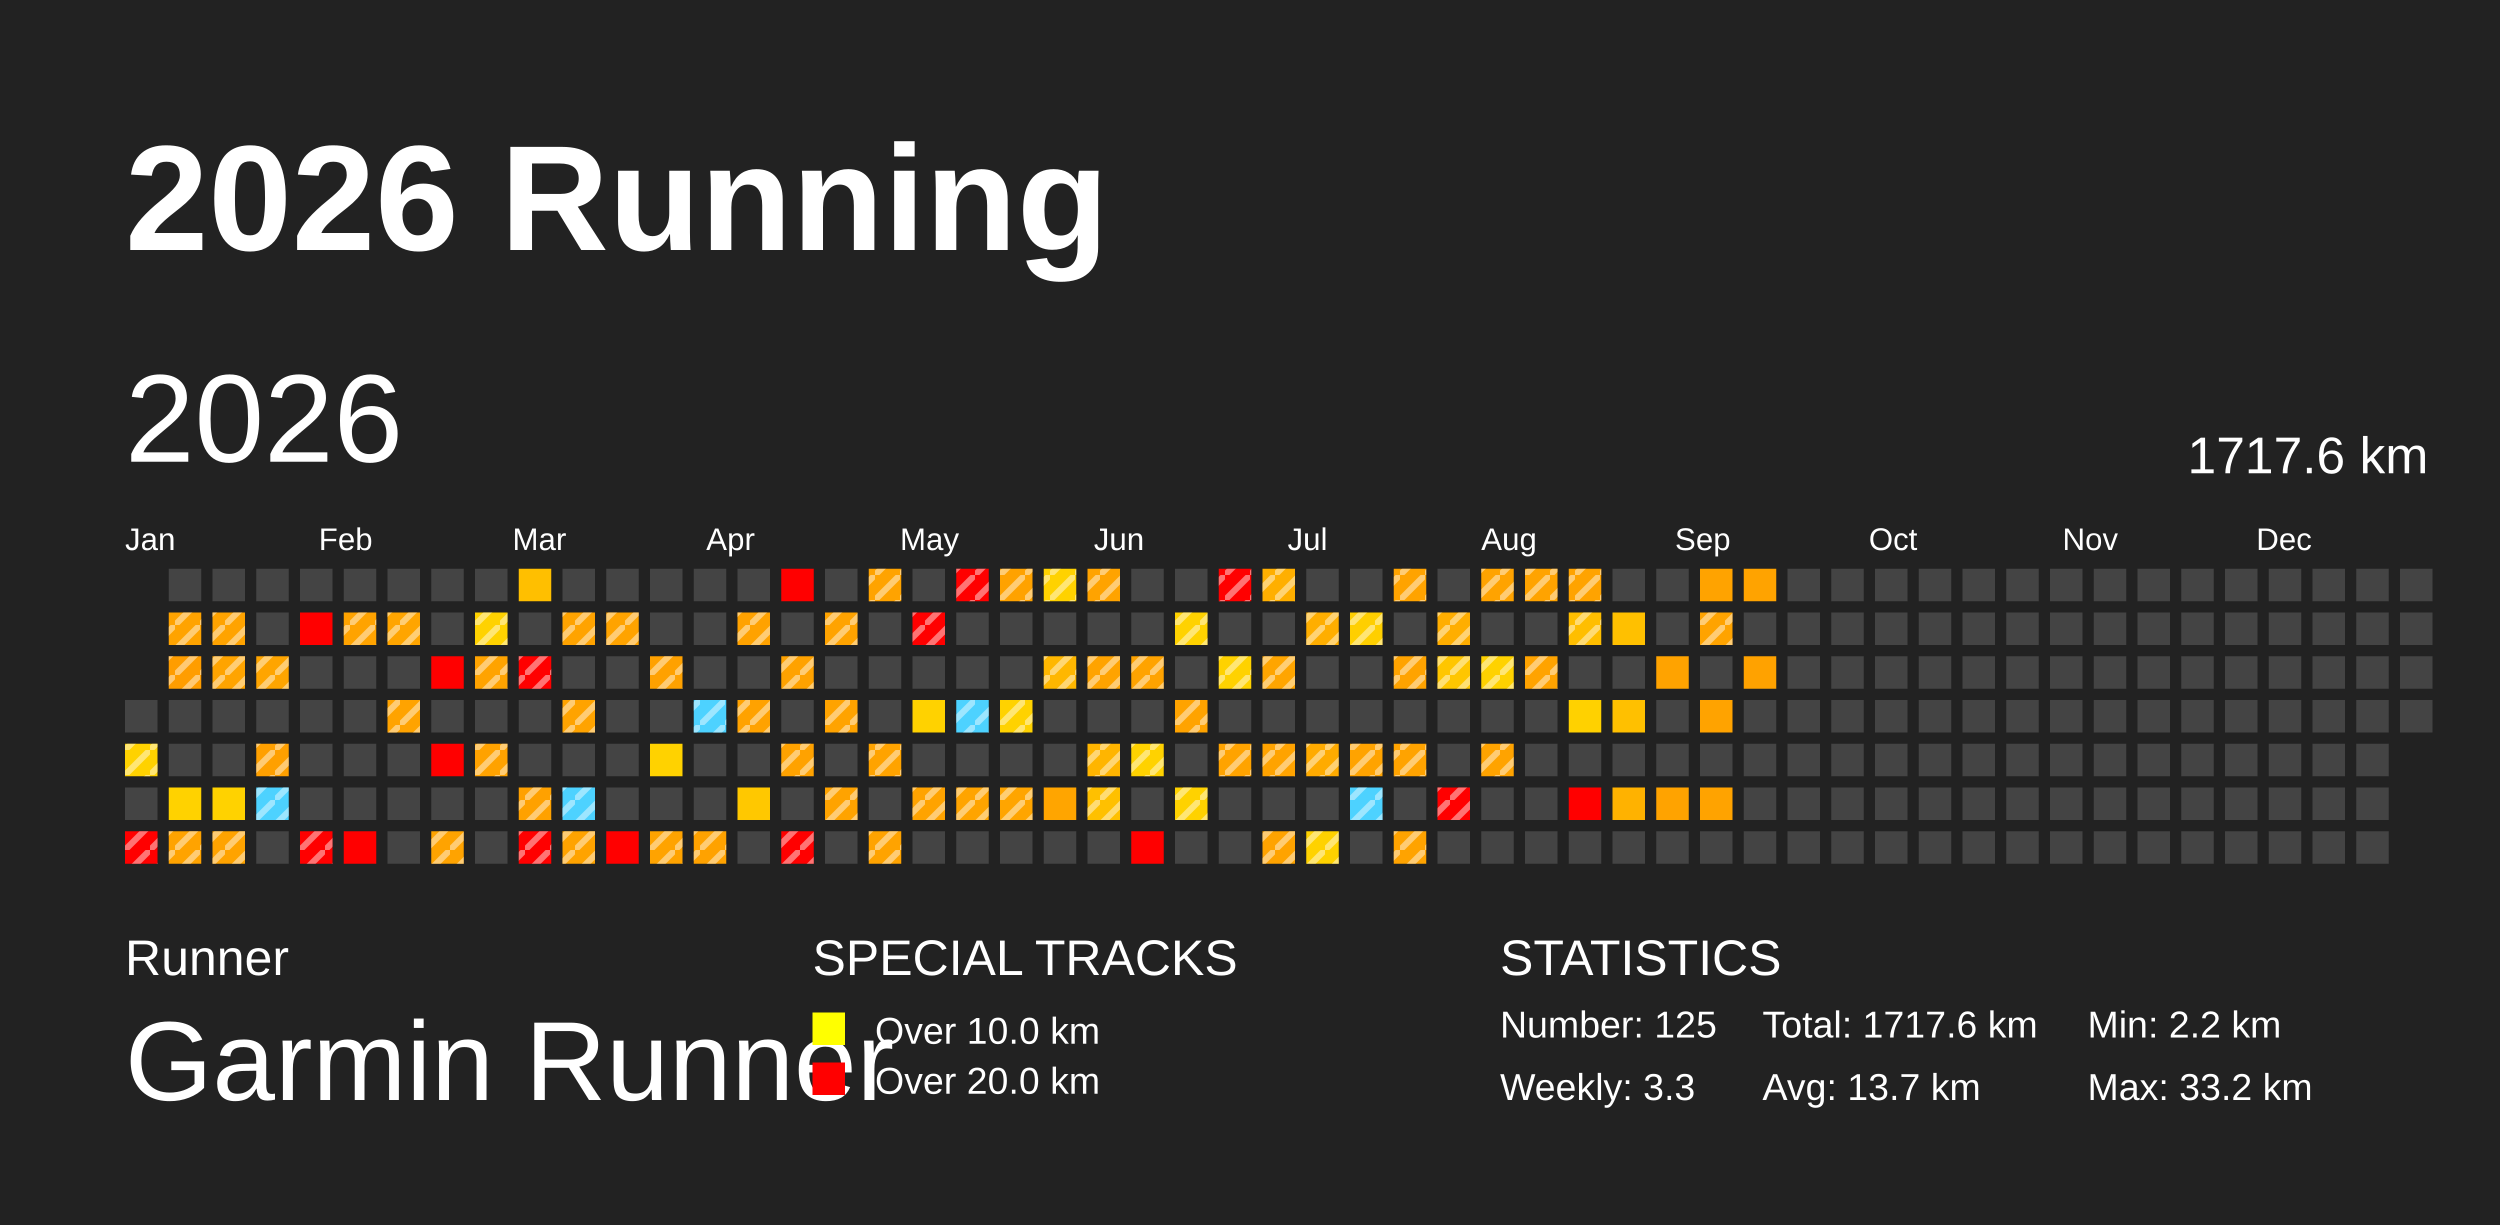
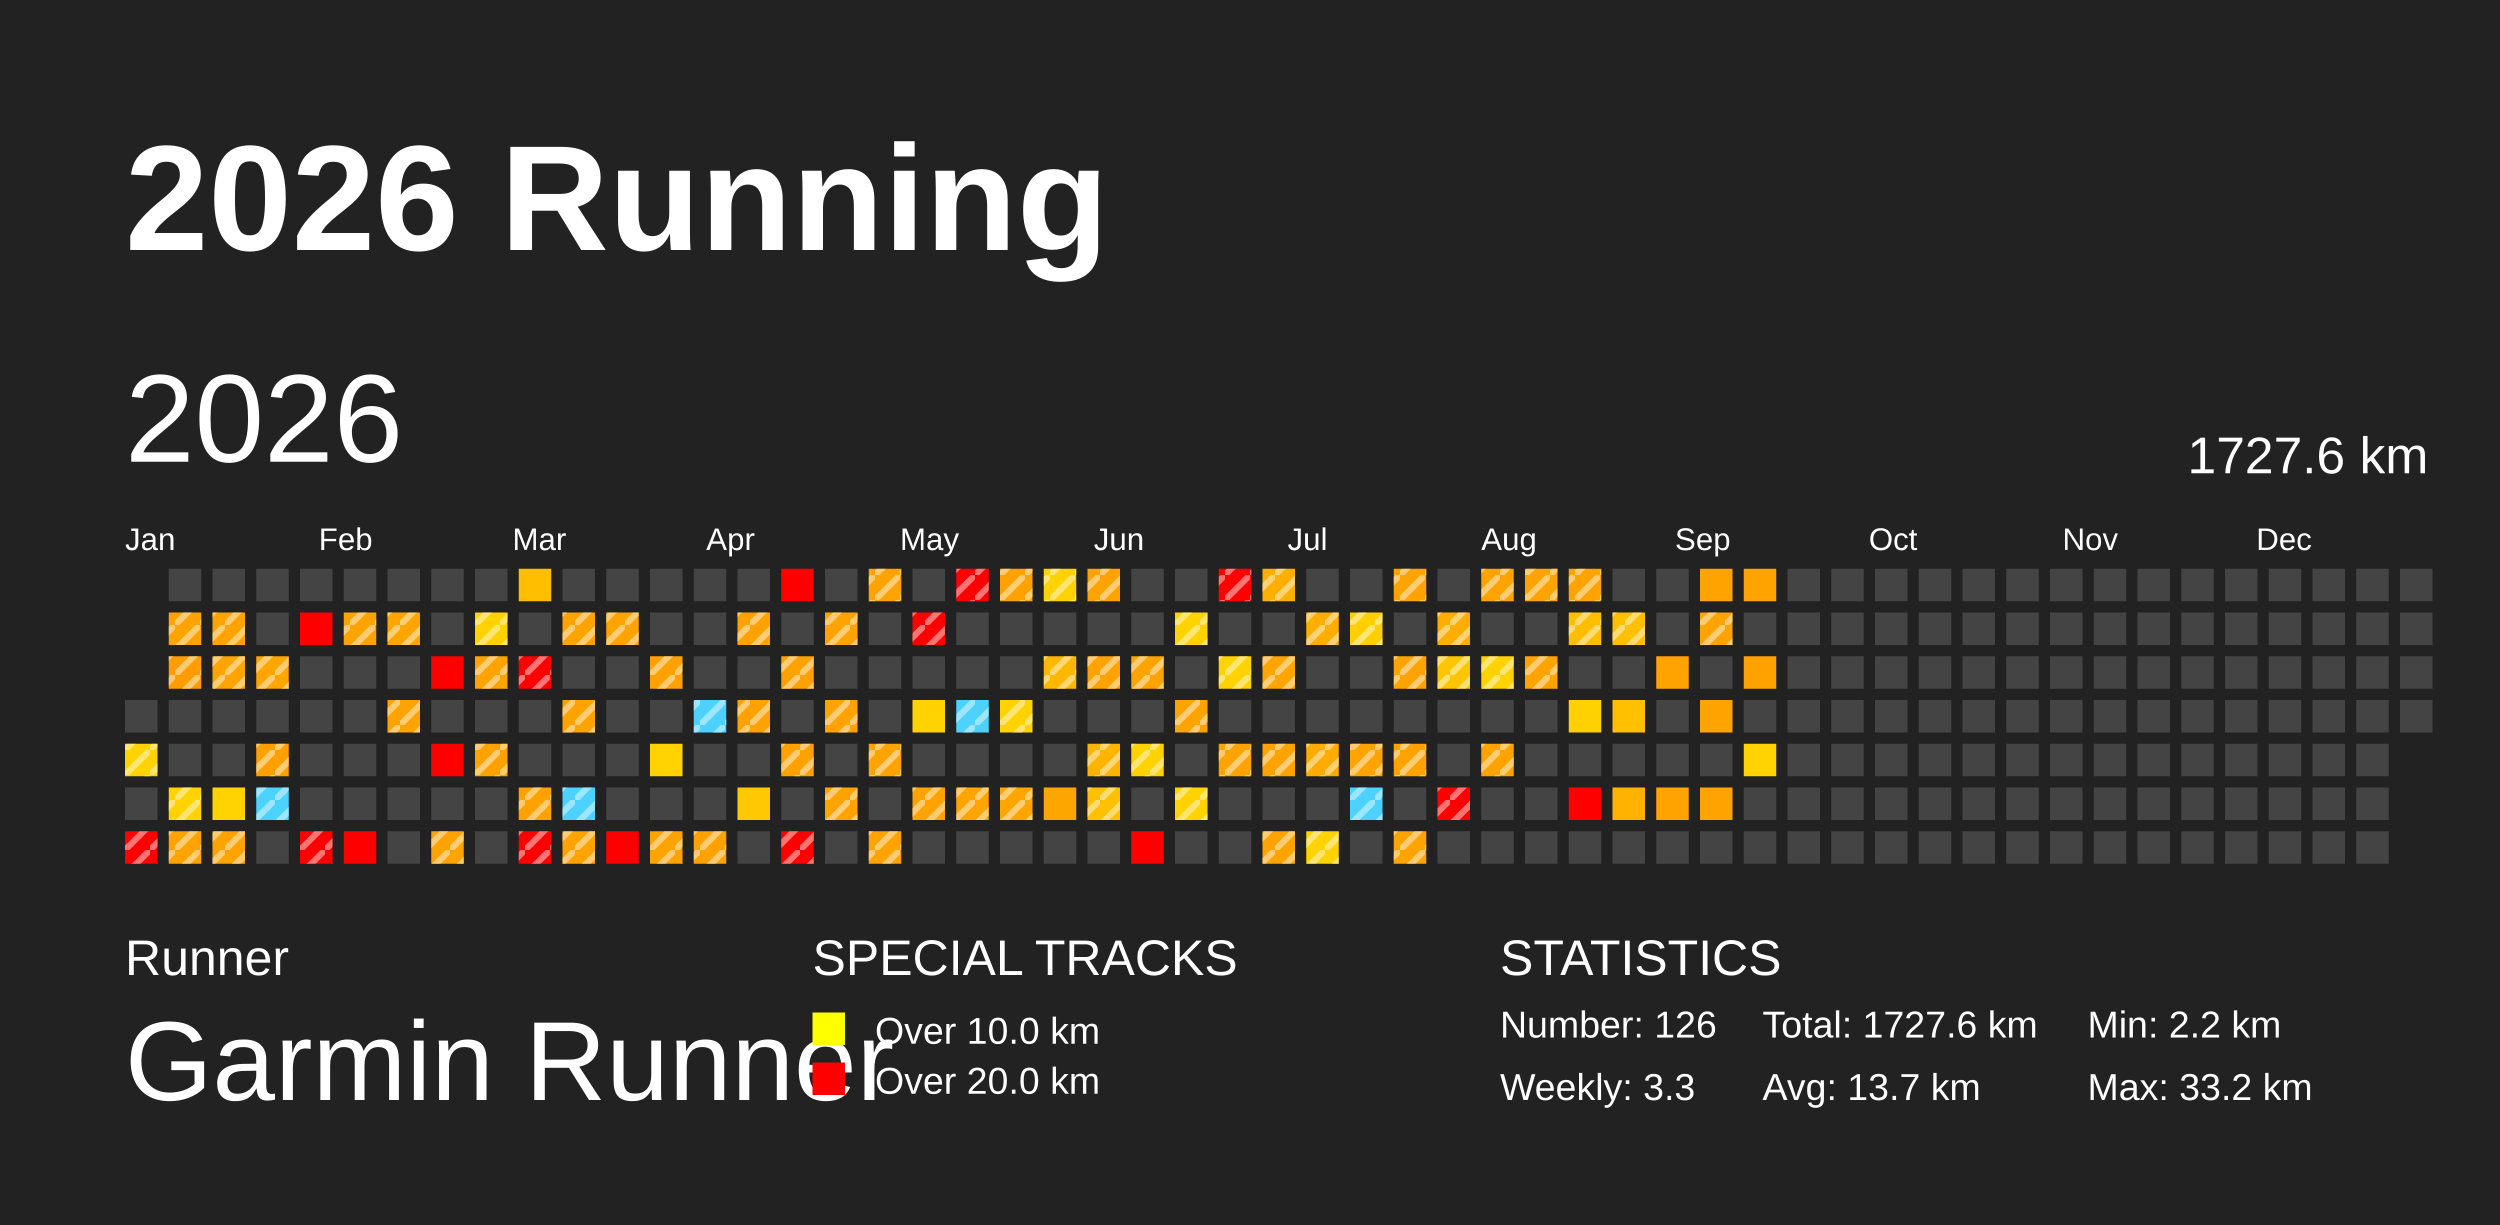
<svg xmlns="http://www.w3.org/2000/svg" baseProfile="full" height="98mm" version="1.1" viewBox="0,0,200,98" width="200mm">
  <defs>
    <pattern height="2" id="indoor-stripe" patternUnits="userSpaceOnUse" width="2">
      <line stroke="white" stroke-opacity="0.45" stroke-width="0.5" x1="0" x2="2" y1="2" y2="0" />
    </pattern>
  </defs>
  <rect fill="#222222" height="98" width="200" x="0" y="0" />
  <text fill="#FFFFFF" style="font-size:12px; font-family:Arial; font-weight:bold;" x="10" y="20">2026 Running</text>
  <text fill="#FFFFFF" style="font-size:4px; font-family:Arial" x="10" y="78">Runner</text>
  <text fill="#FFFFFF" style="font-size:9px; font-family:Arial" x="10" y="88">Garmin Runner</text>
  <text fill="#FFFFFF" style="font-size:4px; font-family:Arial" x="65" y="78">SPECIAL TRACKS</text>
  <rect fill="yellow" height="2.6" width="2.6" x="65" y="81" />
  <text fill="#FFFFFF" style="font-size:3px; font-family:Arial" x="70" y="83.5">Over 10.0 km</text>
  <rect fill="red" height="2.6" width="2.6" x="65" y="85" />
  <text fill="#FFFFFF" style="font-size:3px; font-family:Arial" x="70" y="87.5">Over 20.0 km</text>
  <text fill="#FFFFFF" style="font-size:4px; font-family:Arial" x="120" y="78">STATISTICS</text>
-   <text fill="#FFFFFF" style="font-size:3px; font-family:Arial" x="120" y="83">Number: 125</text>
+   <text fill="#FFFFFF" style="font-size:3px; font-family:Arial" x="120" y="83">Number: 126</text>
  <text fill="#FFFFFF" style="font-size:3px; font-family:Arial" x="120" y="88">Weekly: 3.3</text>
-   <text fill="#FFFFFF" style="font-size:3px; font-family:Arial" x="141" y="83">Total: 1717.6 km</text>
+   <text fill="#FFFFFF" style="font-size:3px; font-family:Arial" x="141" y="83">Total: 1727.6 km</text>
  <text fill="#FFFFFF" style="font-size:3px; font-family:Arial" x="141" y="88">Avg: 13.7 km</text>
  <text fill="#FFFFFF" style="font-size:3px; font-family:Arial" x="167" y="83">Min: 2.2 km</text>
  <text fill="#FFFFFF" style="font-size:3px; font-family:Arial" x="167" y="88">Max: 33.2 km</text>
  <text dominant-baseline="hanging" fill="#FFFFFF" style="font-size:10.0px; font-family:Arial;" x="10" y="30">2026</text>
-   <text dominant-baseline="hanging" fill="#FFFFFF" style="font-size:4.125px; font-family:Arial;" x="175" y="35">1717.6 km</text>
+   <text dominant-baseline="hanging" fill="#FFFFFF" style="font-size:4.125px; font-family:Arial;" x="175" y="35">1727.6 km</text>
  <text fill="#FFFFFF" style="font-size:2.5px; font-family:Arial" x="10.0" y="44">Jan</text>
  <text fill="#FFFFFF" style="font-size:2.5px; font-family:Arial" x="25.5" y="44">Feb</text>
  <text fill="#FFFFFF" style="font-size:2.5px; font-family:Arial" x="41.0" y="44">Mar</text>
  <text fill="#FFFFFF" style="font-size:2.5px; font-family:Arial" x="56.5" y="44">Apr</text>
  <text fill="#FFFFFF" style="font-size:2.5px; font-family:Arial" x="72.0" y="44">May</text>
  <text fill="#FFFFFF" style="font-size:2.5px; font-family:Arial" x="87.5" y="44">Jun</text>
  <text fill="#FFFFFF" style="font-size:2.5px; font-family:Arial" x="103.0" y="44">Jul</text>
  <text fill="#FFFFFF" style="font-size:2.5px; font-family:Arial" x="118.5" y="44">Aug</text>
  <text fill="#FFFFFF" style="font-size:2.5px; font-family:Arial" x="134.0" y="44">Sep</text>
  <text fill="#FFFFFF" style="font-size:2.5px; font-family:Arial" x="149.5" y="44">Oct</text>
  <text fill="#FFFFFF" style="font-size:2.5px; font-family:Arial" x="165.0" y="44">Nov</text>
  <text fill="#FFFFFF" style="font-size:2.5px; font-family:Arial" x="180.5" y="44">Dec</text>
  <rect fill="#444444" height="2.6" width="2.6" x="10.0" y="56.0" />
  <rect fill="#ffd200" height="2.6" width="2.6" x="10.0" y="59.5" />
  <rect fill="url(#indoor-stripe)" height="2.6" style="pointer-events: none;" width="2.6" x="10.0" y="59.5" />
  <rect fill="#444444" height="2.6" width="2.6" x="10.0" y="63.0" />
  <rect fill="red" height="2.6" width="2.6" x="10.0" y="66.5" />
  <rect fill="url(#indoor-stripe)" height="2.6" style="pointer-events: none;" width="2.6" x="10.0" y="66.5" />
  <rect fill="#444444" height="2.6" width="2.6" x="13.5" y="45.5" />
  <rect fill="#ffa300" height="2.6" width="2.6" x="13.5" y="49.0" />
  <rect fill="url(#indoor-stripe)" height="2.6" style="pointer-events: none;" width="2.6" x="13.5" y="49.0" />
  <rect fill="#ff9d00" height="2.6" width="2.6" x="13.5" y="52.5" />
  <rect fill="url(#indoor-stripe)" height="2.6" style="pointer-events: none;" width="2.6" x="13.5" y="52.5" />
  <rect fill="#444444" height="2.6" width="2.6" x="13.5" y="56.0" />
  <rect fill="#444444" height="2.6" width="2.6" x="13.5" y="59.5" />
  <rect fill="#ffd200" height="2.6" width="2.6" x="13.5" y="63.0" />
+   <rect fill="url(#indoor-stripe)" height="2.6" style="pointer-events: none;" width="2.6" x="13.5" y="63.0" />
  <rect fill="#ffa300" height="2.6" width="2.6" x="13.5" y="66.5" />
  <rect fill="url(#indoor-stripe)" height="2.6" style="pointer-events: none;" width="2.6" x="13.5" y="66.5" />
  <rect fill="#444444" height="2.6" width="2.6" x="17.0" y="45.5" />
  <rect fill="#ffa300" height="2.6" width="2.6" x="17.0" y="49.0" />
  <rect fill="url(#indoor-stripe)" height="2.6" style="pointer-events: none;" width="2.6" x="17.0" y="49.0" />
  <rect fill="#ffa400" height="2.6" width="2.6" x="17.0" y="52.5" />
  <rect fill="url(#indoor-stripe)" height="2.6" style="pointer-events: none;" width="2.6" x="17.0" y="52.5" />
  <rect fill="#444444" height="2.6" width="2.6" x="17.0" y="56.0" />
  <rect fill="#444444" height="2.6" width="2.6" x="17.0" y="59.5" />
  <rect fill="#ffd200" height="2.6" width="2.6" x="17.0" y="63.0" />
  <rect fill="#ffa300" height="2.6" width="2.6" x="17.0" y="66.5" />
  <rect fill="url(#indoor-stripe)" height="2.6" style="pointer-events: none;" width="2.6" x="17.0" y="66.5" />
  <rect fill="#444444" height="2.6" width="2.6" x="20.5" y="45.5" />
  <rect fill="#444444" height="2.6" width="2.6" x="20.5" y="49.0" />
  <rect fill="#ffa500" height="2.6" width="2.6" x="20.5" y="52.5" />
  <rect fill="url(#indoor-stripe)" height="2.6" style="pointer-events: none;" width="2.6" x="20.5" y="52.5" />
  <rect fill="#444444" height="2.6" width="2.6" x="20.5" y="56.0" />
  <rect fill="#ffa000" height="2.6" width="2.6" x="20.5" y="59.5" />
  <rect fill="url(#indoor-stripe)" height="2.6" style="pointer-events: none;" width="2.6" x="20.5" y="59.5" />
  <rect fill="#4dd2ff" height="2.6" width="2.6" x="20.5" y="63.0" />
  <rect fill="url(#indoor-stripe)" height="2.6" style="pointer-events: none;" width="2.6" x="20.5" y="63.0" />
  <rect fill="#444444" height="2.6" width="2.6" x="20.5" y="66.5" />
  <rect fill="#444444" height="2.6" width="2.6" x="24.0" y="45.5" />
  <rect fill="red" height="2.6" width="2.6" x="24.0" y="49.0" />
  <rect fill="#444444" height="2.6" width="2.6" x="24.0" y="52.5" />
  <rect fill="#444444" height="2.6" width="2.6" x="24.0" y="56.0" />
  <rect fill="#444444" height="2.6" width="2.6" x="24.0" y="59.5" />
  <rect fill="#444444" height="2.6" width="2.6" x="24.0" y="63.0" />
  <rect fill="red" height="2.6" width="2.6" x="24.0" y="66.5" />
  <rect fill="url(#indoor-stripe)" height="2.6" style="pointer-events: none;" width="2.6" x="24.0" y="66.5" />
  <rect fill="#444444" height="2.6" width="2.6" x="27.5" y="45.5" />
  <rect fill="#ffa300" height="2.6" width="2.6" x="27.5" y="49.0" />
  <rect fill="url(#indoor-stripe)" height="2.6" style="pointer-events: none;" width="2.6" x="27.5" y="49.0" />
  <rect fill="#444444" height="2.6" width="2.6" x="27.5" y="52.5" />
  <rect fill="#444444" height="2.6" width="2.6" x="27.5" y="56.0" />
  <rect fill="#444444" height="2.6" width="2.6" x="27.5" y="59.5" />
  <rect fill="#444444" height="2.6" width="2.6" x="27.5" y="63.0" />
  <rect fill="red" height="2.6" width="2.6" x="27.5" y="66.5" />
  <rect fill="#444444" height="2.6" width="2.6" x="31.0" y="45.5" />
  <rect fill="#ffa500" height="2.6" width="2.6" x="31.0" y="49.0" />
  <rect fill="url(#indoor-stripe)" height="2.6" style="pointer-events: none;" width="2.6" x="31.0" y="49.0" />
  <rect fill="#444444" height="2.6" width="2.6" x="31.0" y="52.5" />
  <rect fill="#ffa300" height="2.6" width="2.6" x="31.0" y="56.0" />
  <rect fill="url(#indoor-stripe)" height="2.6" style="pointer-events: none;" width="2.6" x="31.0" y="56.0" />
  <rect fill="#444444" height="2.6" width="2.6" x="31.0" y="59.5" />
  <rect fill="#444444" height="2.6" width="2.6" x="31.0" y="63.0" />
  <rect fill="#444444" height="2.6" width="2.6" x="31.0" y="66.5" />
  <rect fill="#444444" height="2.6" width="2.6" x="34.5" y="45.5" />
  <rect fill="#444444" height="2.6" width="2.6" x="34.5" y="49.0" />
  <rect fill="red" height="2.6" width="2.6" x="34.5" y="52.5" />
  <rect fill="#444444" height="2.6" width="2.6" x="34.5" y="56.0" />
  <rect fill="red" height="2.6" width="2.6" x="34.5" y="59.5" />
  <rect fill="#444444" height="2.6" width="2.6" x="34.5" y="63.0" />
  <rect fill="#ffa300" height="2.6" width="2.6" x="34.5" y="66.5" />
  <rect fill="url(#indoor-stripe)" height="2.6" style="pointer-events: none;" width="2.6" x="34.5" y="66.5" />
  <rect fill="#444444" height="2.6" width="2.6" x="38.0" y="45.5" />
  <rect fill="#ffd200" height="2.6" width="2.6" x="38.0" y="49.0" />
  <rect fill="url(#indoor-stripe)" height="2.6" style="pointer-events: none;" width="2.6" x="38.0" y="49.0" />
  <rect fill="#ffa300" height="2.6" width="2.6" x="38.0" y="52.5" />
  <rect fill="url(#indoor-stripe)" height="2.6" style="pointer-events: none;" width="2.6" x="38.0" y="52.5" />
  <rect fill="#444444" height="2.6" width="2.6" x="38.0" y="56.0" />
  <rect fill="#ffa200" height="2.6" width="2.6" x="38.0" y="59.5" />
  <rect fill="url(#indoor-stripe)" height="2.6" style="pointer-events: none;" width="2.6" x="38.0" y="59.5" />
  <rect fill="#444444" height="2.6" width="2.6" x="38.0" y="63.0" />
  <rect fill="#444444" height="2.6" width="2.6" x="38.0" y="66.5" />
  <rect fill="#ffbf00" height="2.6" width="2.6" x="41.5" y="45.5" />
  <rect fill="#444444" height="2.6" width="2.6" x="41.5" y="49.0" />
  <rect fill="red" height="2.6" width="2.6" x="41.5" y="52.5" />
  <rect fill="url(#indoor-stripe)" height="2.6" style="pointer-events: none;" width="2.6" x="41.5" y="52.5" />
  <rect fill="#444444" height="2.6" width="2.6" x="41.5" y="56.0" />
  <rect fill="#444444" height="2.6" width="2.6" x="41.5" y="59.5" />
  <rect fill="#ffa100" height="2.6" width="2.6" x="41.5" y="63.0" />
  <rect fill="url(#indoor-stripe)" height="2.6" style="pointer-events: none;" width="2.6" x="41.5" y="63.0" />
  <rect fill="red" height="2.6" width="2.6" x="41.5" y="66.5" />
  <rect fill="url(#indoor-stripe)" height="2.6" style="pointer-events: none;" width="2.6" x="41.5" y="66.5" />
  <rect fill="#444444" height="2.6" width="2.6" x="45.0" y="45.5" />
  <rect fill="#ffa300" height="2.6" width="2.6" x="45.0" y="49.0" />
  <rect fill="url(#indoor-stripe)" height="2.6" style="pointer-events: none;" width="2.6" x="45.0" y="49.0" />
  <rect fill="#444444" height="2.6" width="2.6" x="45.0" y="52.5" />
  <rect fill="#ffa300" height="2.6" width="2.6" x="45.0" y="56.0" />
  <rect fill="url(#indoor-stripe)" height="2.6" style="pointer-events: none;" width="2.6" x="45.0" y="56.0" />
  <rect fill="#444444" height="2.6" width="2.6" x="45.0" y="59.5" />
  <rect fill="#4dd2ff" height="2.6" width="2.6" x="45.0" y="63.0" />
  <rect fill="url(#indoor-stripe)" height="2.6" style="pointer-events: none;" width="2.6" x="45.0" y="63.0" />
  <rect fill="#ffa300" height="2.6" width="2.6" x="45.0" y="66.5" />
  <rect fill="url(#indoor-stripe)" height="2.6" style="pointer-events: none;" width="2.6" x="45.0" y="66.5" />
  <rect fill="#444444" height="2.6" width="2.6" x="48.5" y="45.5" />
  <rect fill="#ffa300" height="2.6" width="2.6" x="48.5" y="49.0" />
  <rect fill="url(#indoor-stripe)" height="2.6" style="pointer-events: none;" width="2.6" x="48.5" y="49.0" />
  <rect fill="#444444" height="2.6" width="2.6" x="48.5" y="52.5" />
  <rect fill="#444444" height="2.6" width="2.6" x="48.5" y="56.0" />
  <rect fill="#444444" height="2.6" width="2.6" x="48.5" y="59.5" />
  <rect fill="#444444" height="2.6" width="2.6" x="48.5" y="63.0" />
  <rect fill="red" height="2.6" width="2.6" x="48.5" y="66.5" />
  <rect fill="#444444" height="2.6" width="2.6" x="52.0" y="45.5" />
  <rect fill="#444444" height="2.6" width="2.6" x="52.0" y="49.0" />
  <rect fill="#ffa100" height="2.6" width="2.6" x="52.0" y="52.5" />
  <rect fill="url(#indoor-stripe)" height="2.6" style="pointer-events: none;" width="2.6" x="52.0" y="52.5" />
  <rect fill="#444444" height="2.6" width="2.6" x="52.0" y="56.0" />
  <rect fill="#ffd200" height="2.6" width="2.6" x="52.0" y="59.5" />
  <rect fill="#444444" height="2.6" width="2.6" x="52.0" y="63.0" />
  <rect fill="#ffa300" height="2.6" width="2.6" x="52.0" y="66.5" />
  <rect fill="url(#indoor-stripe)" height="2.6" style="pointer-events: none;" width="2.6" x="52.0" y="66.5" />
  <rect fill="#444444" height="2.6" width="2.6" x="55.5" y="45.5" />
  <rect fill="#444444" height="2.6" width="2.6" x="55.5" y="49.0" />
  <rect fill="#444444" height="2.6" width="2.6" x="55.5" y="52.5" />
  <rect fill="#4dd2ff" height="2.6" width="2.6" x="55.5" y="56.0" />
  <rect fill="url(#indoor-stripe)" height="2.6" style="pointer-events: none;" width="2.6" x="55.5" y="56.0" />
  <rect fill="#444444" height="2.6" width="2.6" x="55.5" y="59.5" />
  <rect fill="#444444" height="2.6" width="2.6" x="55.5" y="63.0" />
  <rect fill="#ffa200" height="2.6" width="2.6" x="55.5" y="66.5" />
  <rect fill="url(#indoor-stripe)" height="2.6" style="pointer-events: none;" width="2.6" x="55.5" y="66.5" />
  <rect fill="#444444" height="2.6" width="2.6" x="59.0" y="45.5" />
  <rect fill="#ffa200" height="2.6" width="2.6" x="59.0" y="49.0" />
  <rect fill="url(#indoor-stripe)" height="2.6" style="pointer-events: none;" width="2.6" x="59.0" y="49.0" />
  <rect fill="#444444" height="2.6" width="2.6" x="59.0" y="52.5" />
  <rect fill="#ffa200" height="2.6" width="2.6" x="59.0" y="56.0" />
  <rect fill="url(#indoor-stripe)" height="2.6" style="pointer-events: none;" width="2.6" x="59.0" y="56.0" />
  <rect fill="#444444" height="2.6" width="2.6" x="59.0" y="59.5" />
  <rect fill="#ffc800" height="2.6" width="2.6" x="59.0" y="63.0" />
  <rect fill="#444444" height="2.6" width="2.6" x="59.0" y="66.5" />
  <rect fill="red" height="2.6" width="2.6" x="62.5" y="45.5" />
  <rect fill="#444444" height="2.6" width="2.6" x="62.5" y="49.0" />
  <rect fill="#ffa200" height="2.6" width="2.6" x="62.5" y="52.5" />
  <rect fill="url(#indoor-stripe)" height="2.6" style="pointer-events: none;" width="2.6" x="62.5" y="52.5" />
  <rect fill="#444444" height="2.6" width="2.6" x="62.5" y="56.0" />
  <rect fill="#ffa200" height="2.6" width="2.6" x="62.5" y="59.5" />
  <rect fill="url(#indoor-stripe)" height="2.6" style="pointer-events: none;" width="2.6" x="62.5" y="59.5" />
  <rect fill="#444444" height="2.6" width="2.6" x="62.5" y="63.0" />
  <rect fill="red" height="2.6" width="2.6" x="62.5" y="66.5" />
  <rect fill="url(#indoor-stripe)" height="2.6" style="pointer-events: none;" width="2.6" x="62.5" y="66.5" />
  <rect fill="#444444" height="2.6" width="2.6" x="66.0" y="45.5" />
  <rect fill="#ffa300" height="2.6" width="2.6" x="66.0" y="49.0" />
  <rect fill="url(#indoor-stripe)" height="2.6" style="pointer-events: none;" width="2.6" x="66.0" y="49.0" />
  <rect fill="#444444" height="2.6" width="2.6" x="66.0" y="52.5" />
  <rect fill="#ffa300" height="2.6" width="2.6" x="66.0" y="56.0" />
  <rect fill="url(#indoor-stripe)" height="2.6" style="pointer-events: none;" width="2.6" x="66.0" y="56.0" />
  <rect fill="#444444" height="2.6" width="2.6" x="66.0" y="59.5" />
  <rect fill="#ffa300" height="2.6" width="2.6" x="66.0" y="63.0" />
  <rect fill="url(#indoor-stripe)" height="2.6" style="pointer-events: none;" width="2.6" x="66.0" y="63.0" />
  <rect fill="#444444" height="2.6" width="2.6" x="66.0" y="66.5" />
  <rect fill="#ffa300" height="2.6" width="2.6" x="69.5" y="45.5" />
  <rect fill="url(#indoor-stripe)" height="2.6" style="pointer-events: none;" width="2.6" x="69.5" y="45.5" />
  <rect fill="#444444" height="2.6" width="2.6" x="69.5" y="49.0" />
  <rect fill="#444444" height="2.6" width="2.6" x="69.5" y="52.5" />
  <rect fill="#444444" height="2.6" width="2.6" x="69.5" y="56.0" />
  <rect fill="#ffa300" height="2.6" width="2.6" x="69.5" y="59.5" />
  <rect fill="url(#indoor-stripe)" height="2.6" style="pointer-events: none;" width="2.6" x="69.5" y="59.5" />
  <rect fill="#444444" height="2.6" width="2.6" x="69.5" y="63.0" />
  <rect fill="#ffa300" height="2.6" width="2.6" x="69.5" y="66.5" />
  <rect fill="url(#indoor-stripe)" height="2.6" style="pointer-events: none;" width="2.6" x="69.5" y="66.5" />
  <rect fill="#444444" height="2.6" width="2.6" x="73.0" y="45.5" />
  <rect fill="red" height="2.6" width="2.6" x="73.0" y="49.0" />
  <rect fill="url(#indoor-stripe)" height="2.6" style="pointer-events: none;" width="2.6" x="73.0" y="49.0" />
  <rect fill="#444444" height="2.6" width="2.6" x="73.0" y="52.5" />
  <rect fill="#ffd200" height="2.6" width="2.6" x="73.0" y="56.0" />
  <rect fill="#444444" height="2.6" width="2.6" x="73.0" y="59.5" />
  <rect fill="#ffa300" height="2.6" width="2.6" x="73.0" y="63.0" />
  <rect fill="url(#indoor-stripe)" height="2.6" style="pointer-events: none;" width="2.6" x="73.0" y="63.0" />
  <rect fill="#444444" height="2.6" width="2.6" x="73.0" y="66.5" />
  <rect fill="red" height="2.6" width="2.6" x="76.5" y="45.5" />
  <rect fill="url(#indoor-stripe)" height="2.6" style="pointer-events: none;" width="2.6" x="76.5" y="45.5" />
  <rect fill="#444444" height="2.6" width="2.6" x="76.5" y="49.0" />
  <rect fill="#444444" height="2.6" width="2.6" x="76.5" y="52.5" />
  <rect fill="#4dd2ff" height="2.6" width="2.6" x="76.5" y="56.0" />
  <rect fill="url(#indoor-stripe)" height="2.6" style="pointer-events: none;" width="2.6" x="76.5" y="56.0" />
  <rect fill="#444444" height="2.6" width="2.6" x="76.5" y="59.5" />
  <rect fill="#ffa400" height="2.6" width="2.6" x="76.5" y="63.0" />
  <rect fill="url(#indoor-stripe)" height="2.6" style="pointer-events: none;" width="2.6" x="76.5" y="63.0" />
  <rect fill="#444444" height="2.6" width="2.6" x="76.5" y="66.5" />
  <rect fill="#ffa200" height="2.6" width="2.6" x="80.0" y="45.5" />
  <rect fill="url(#indoor-stripe)" height="2.6" style="pointer-events: none;" width="2.6" x="80.0" y="45.5" />
  <rect fill="#444444" height="2.6" width="2.6" x="80.0" y="49.0" />
  <rect fill="#444444" height="2.6" width="2.6" x="80.0" y="52.5" />
  <rect fill="#ffd200" height="2.6" width="2.6" x="80.0" y="56.0" />
  <rect fill="url(#indoor-stripe)" height="2.6" style="pointer-events: none;" width="2.6" x="80.0" y="56.0" />
  <rect fill="#444444" height="2.6" width="2.6" x="80.0" y="59.5" />
  <rect fill="#ffa500" height="2.6" width="2.6" x="80.0" y="63.0" />
  <rect fill="url(#indoor-stripe)" height="2.6" style="pointer-events: none;" width="2.6" x="80.0" y="63.0" />
  <rect fill="#444444" height="2.6" width="2.6" x="80.0" y="66.5" />
  <rect fill="#ffd200" height="2.6" width="2.6" x="83.5" y="45.5" />
  <rect fill="url(#indoor-stripe)" height="2.6" style="pointer-events: none;" width="2.6" x="83.5" y="45.5" />
  <rect fill="#444444" height="2.6" width="2.6" x="83.5" y="49.0" />
  <rect fill="#ffb700" height="2.6" width="2.6" x="83.5" y="52.5" />
  <rect fill="url(#indoor-stripe)" height="2.6" style="pointer-events: none;" width="2.6" x="83.5" y="52.5" />
  <rect fill="#444444" height="2.6" width="2.6" x="83.5" y="56.0" />
  <rect fill="#444444" height="2.6" width="2.6" x="83.5" y="59.5" />
  <rect fill="#ffa500" height="2.6" width="2.6" x="83.5" y="63.0" />
  <rect fill="#444444" height="2.6" width="2.6" x="83.5" y="66.5" />
  <rect fill="#ffa300" height="2.6" width="2.6" x="87.0" y="45.5" />
  <rect fill="url(#indoor-stripe)" height="2.6" style="pointer-events: none;" width="2.6" x="87.0" y="45.5" />
  <rect fill="#444444" height="2.6" width="2.6" x="87.0" y="49.0" />
  <rect fill="#ffa300" height="2.6" width="2.6" x="87.0" y="52.5" />
  <rect fill="url(#indoor-stripe)" height="2.6" style="pointer-events: none;" width="2.6" x="87.0" y="52.5" />
  <rect fill="#444444" height="2.6" width="2.6" x="87.0" y="56.0" />
  <rect fill="#ffb500" height="2.6" width="2.6" x="87.0" y="59.5" />
  <rect fill="url(#indoor-stripe)" height="2.6" style="pointer-events: none;" width="2.6" x="87.0" y="59.5" />
  <rect fill="#ffc000" height="2.6" width="2.6" x="87.0" y="63.0" />
  <rect fill="url(#indoor-stripe)" height="2.6" style="pointer-events: none;" width="2.6" x="87.0" y="63.0" />
  <rect fill="#444444" height="2.6" width="2.6" x="87.0" y="66.5" />
  <rect fill="#444444" height="2.6" width="2.6" x="90.5" y="45.5" />
  <rect fill="#444444" height="2.6" width="2.6" x="90.5" y="49.0" />
  <rect fill="#ffa300" height="2.6" width="2.6" x="90.5" y="52.5" />
  <rect fill="url(#indoor-stripe)" height="2.6" style="pointer-events: none;" width="2.6" x="90.5" y="52.5" />
  <rect fill="#444444" height="2.6" width="2.6" x="90.5" y="56.0" />
  <rect fill="#ffd200" height="2.6" width="2.6" x="90.5" y="59.5" />
  <rect fill="url(#indoor-stripe)" height="2.6" style="pointer-events: none;" width="2.6" x="90.5" y="59.5" />
  <rect fill="#444444" height="2.6" width="2.6" x="90.5" y="63.0" />
  <rect fill="red" height="2.6" width="2.6" x="90.5" y="66.5" />
  <rect fill="#444444" height="2.6" width="2.6" x="94.0" y="45.5" />
  <rect fill="#ffd200" height="2.6" width="2.6" x="94.0" y="49.0" />
  <rect fill="url(#indoor-stripe)" height="2.6" style="pointer-events: none;" width="2.6" x="94.0" y="49.0" />
  <rect fill="#444444" height="2.6" width="2.6" x="94.0" y="52.5" />
  <rect fill="#ffa300" height="2.6" width="2.6" x="94.0" y="56.0" />
  <rect fill="url(#indoor-stripe)" height="2.6" style="pointer-events: none;" width="2.6" x="94.0" y="56.0" />
  <rect fill="#444444" height="2.6" width="2.6" x="94.0" y="59.5" />
  <rect fill="#ffd200" height="2.6" width="2.6" x="94.0" y="63.0" />
  <rect fill="url(#indoor-stripe)" height="2.6" style="pointer-events: none;" width="2.6" x="94.0" y="63.0" />
  <rect fill="#444444" height="2.6" width="2.6" x="94.0" y="66.5" />
  <rect fill="red" height="2.6" width="2.6" x="97.5" y="45.5" />
  <rect fill="url(#indoor-stripe)" height="2.6" style="pointer-events: none;" width="2.6" x="97.5" y="45.5" />
  <rect fill="#444444" height="2.6" width="2.6" x="97.5" y="49.0" />
  <rect fill="#ffd200" height="2.6" width="2.6" x="97.5" y="52.5" />
  <rect fill="url(#indoor-stripe)" height="2.6" style="pointer-events: none;" width="2.6" x="97.5" y="52.5" />
  <rect fill="#444444" height="2.6" width="2.6" x="97.5" y="56.0" />
  <rect fill="#ffa300" height="2.6" width="2.6" x="97.5" y="59.5" />
  <rect fill="url(#indoor-stripe)" height="2.6" style="pointer-events: none;" width="2.6" x="97.5" y="59.5" />
  <rect fill="#444444" height="2.6" width="2.6" x="97.5" y="63.0" />
  <rect fill="#444444" height="2.6" width="2.6" x="97.5" y="66.5" />
  <rect fill="#ffaf00" height="2.6" width="2.6" x="101.0" y="45.5" />
  <rect fill="url(#indoor-stripe)" height="2.6" style="pointer-events: none;" width="2.6" x="101.0" y="45.5" />
  <rect fill="#444444" height="2.6" width="2.6" x="101.0" y="49.0" />
  <rect fill="#ffa500" height="2.6" width="2.6" x="101.0" y="52.5" />
  <rect fill="url(#indoor-stripe)" height="2.6" style="pointer-events: none;" width="2.6" x="101.0" y="52.5" />
  <rect fill="#444444" height="2.6" width="2.6" x="101.0" y="56.0" />
  <rect fill="#ffa300" height="2.6" width="2.6" x="101.0" y="59.5" />
  <rect fill="url(#indoor-stripe)" height="2.6" style="pointer-events: none;" width="2.6" x="101.0" y="59.5" />
  <rect fill="#444444" height="2.6" width="2.6" x="101.0" y="63.0" />
  <rect fill="#ffa300" height="2.6" width="2.6" x="101.0" y="66.5" />
  <rect fill="url(#indoor-stripe)" height="2.6" style="pointer-events: none;" width="2.6" x="101.0" y="66.5" />
  <rect fill="#444444" height="2.6" width="2.6" x="104.5" y="45.5" />
  <rect fill="#ffae00" height="2.6" width="2.6" x="104.5" y="49.0" />
  <rect fill="url(#indoor-stripe)" height="2.6" style="pointer-events: none;" width="2.6" x="104.5" y="49.0" />
  <rect fill="#444444" height="2.6" width="2.6" x="104.5" y="52.5" />
  <rect fill="#444444" height="2.6" width="2.6" x="104.5" y="56.0" />
  <rect fill="#ffab00" height="2.6" width="2.6" x="104.5" y="59.5" />
  <rect fill="url(#indoor-stripe)" height="2.6" style="pointer-events: none;" width="2.6" x="104.5" y="59.5" />
  <rect fill="#444444" height="2.6" width="2.6" x="104.5" y="63.0" />
  <rect fill="#ffd200" height="2.6" width="2.6" x="104.5" y="66.5" />
  <rect fill="url(#indoor-stripe)" height="2.6" style="pointer-events: none;" width="2.6" x="104.5" y="66.5" />
  <rect fill="#444444" height="2.6" width="2.6" x="108.0" y="45.5" />
  <rect fill="#ffcf00" height="2.6" width="2.6" x="108.0" y="49.0" />
  <rect fill="url(#indoor-stripe)" height="2.6" style="pointer-events: none;" width="2.6" x="108.0" y="49.0" />
  <rect fill="#444444" height="2.6" width="2.6" x="108.0" y="52.5" />
  <rect fill="#444444" height="2.6" width="2.6" x="108.0" y="56.0" />
  <rect fill="#ffa300" height="2.6" width="2.6" x="108.0" y="59.5" />
  <rect fill="url(#indoor-stripe)" height="2.6" style="pointer-events: none;" width="2.6" x="108.0" y="59.5" />
  <rect fill="#4dd2ff" height="2.6" width="2.6" x="108.0" y="63.0" />
  <rect fill="url(#indoor-stripe)" height="2.6" style="pointer-events: none;" width="2.6" x="108.0" y="63.0" />
  <rect fill="#444444" height="2.6" width="2.6" x="108.0" y="66.5" />
  <rect fill="#ffa300" height="2.6" width="2.6" x="111.5" y="45.5" />
  <rect fill="url(#indoor-stripe)" height="2.6" style="pointer-events: none;" width="2.6" x="111.5" y="45.5" />
  <rect fill="#444444" height="2.6" width="2.6" x="111.5" y="49.0" />
  <rect fill="#ffa300" height="2.6" width="2.6" x="111.5" y="52.5" />
  <rect fill="url(#indoor-stripe)" height="2.6" style="pointer-events: none;" width="2.6" x="111.5" y="52.5" />
  <rect fill="#444444" height="2.6" width="2.6" x="111.5" y="56.0" />
  <rect fill="#ffa300" height="2.6" width="2.6" x="111.5" y="59.5" />
  <rect fill="url(#indoor-stripe)" height="2.6" style="pointer-events: none;" width="2.6" x="111.5" y="59.5" />
  <rect fill="#444444" height="2.6" width="2.6" x="111.5" y="63.0" />
  <rect fill="#ffa300" height="2.6" width="2.6" x="111.5" y="66.5" />
  <rect fill="url(#indoor-stripe)" height="2.6" style="pointer-events: none;" width="2.6" x="111.5" y="66.5" />
  <rect fill="#444444" height="2.6" width="2.6" x="115.0" y="45.5" />
  <rect fill="#ffae00" height="2.6" width="2.6" x="115.0" y="49.0" />
  <rect fill="url(#indoor-stripe)" height="2.6" style="pointer-events: none;" width="2.6" x="115.0" y="49.0" />
  <rect fill="#ffc600" height="2.6" width="2.6" x="115.0" y="52.5" />
  <rect fill="url(#indoor-stripe)" height="2.6" style="pointer-events: none;" width="2.6" x="115.0" y="52.5" />
  <rect fill="#444444" height="2.6" width="2.6" x="115.0" y="56.0" />
  <rect fill="#444444" height="2.6" width="2.6" x="115.0" y="59.5" />
  <rect fill="red" height="2.6" width="2.6" x="115.0" y="63.0" />
  <rect fill="url(#indoor-stripe)" height="2.6" style="pointer-events: none;" width="2.6" x="115.0" y="63.0" />
  <rect fill="#444444" height="2.6" width="2.6" x="115.0" y="66.5" />
  <rect fill="#ffa300" height="2.6" width="2.6" x="118.5" y="45.5" />
  <rect fill="url(#indoor-stripe)" height="2.6" style="pointer-events: none;" width="2.6" x="118.5" y="45.5" />
  <rect fill="#444444" height="2.6" width="2.6" x="118.5" y="49.0" />
  <rect fill="#ffd200" height="2.6" width="2.6" x="118.5" y="52.5" />
  <rect fill="url(#indoor-stripe)" height="2.6" style="pointer-events: none;" width="2.6" x="118.5" y="52.5" />
  <rect fill="#444444" height="2.6" width="2.6" x="118.5" y="56.0" />
  <rect fill="#ffa300" height="2.6" width="2.6" x="118.5" y="59.5" />
  <rect fill="url(#indoor-stripe)" height="2.6" style="pointer-events: none;" width="2.6" x="118.5" y="59.5" />
  <rect fill="#444444" height="2.6" width="2.6" x="118.5" y="63.0" />
  <rect fill="#444444" height="2.6" width="2.6" x="118.5" y="66.5" />
  <rect fill="#ffa300" height="2.6" width="2.6" x="122.0" y="45.5" />
  <rect fill="url(#indoor-stripe)" height="2.6" style="pointer-events: none;" width="2.6" x="122.0" y="45.5" />
  <rect fill="#444444" height="2.6" width="2.6" x="122.0" y="49.0" />
  <rect fill="#ffa300" height="2.6" width="2.6" x="122.0" y="52.5" />
  <rect fill="url(#indoor-stripe)" height="2.6" style="pointer-events: none;" width="2.6" x="122.0" y="52.5" />
  <rect fill="#444444" height="2.6" width="2.6" x="122.0" y="56.0" />
  <rect fill="#444444" height="2.6" width="2.6" x="122.0" y="59.5" />
  <rect fill="#444444" height="2.6" width="2.6" x="122.0" y="63.0" />
  <rect fill="#444444" height="2.6" width="2.6" x="122.0" y="66.5" />
  <rect fill="#ffa300" height="2.6" width="2.6" x="125.5" y="45.5" />
  <rect fill="url(#indoor-stripe)" height="2.6" style="pointer-events: none;" width="2.6" x="125.5" y="45.5" />
  <rect fill="#ffbe00" height="2.6" width="2.6" x="125.5" y="49.0" />
  <rect fill="url(#indoor-stripe)" height="2.6" style="pointer-events: none;" width="2.6" x="125.5" y="49.0" />
  <rect fill="#444444" height="2.6" width="2.6" x="125.5" y="52.5" />
  <rect fill="#ffd100" height="2.6" width="2.6" x="125.5" y="56.0" />
  <rect fill="#444444" height="2.6" width="2.6" x="125.5" y="59.5" />
  <rect fill="red" height="2.6" width="2.6" x="125.5" y="63.0" />
  <rect fill="#444444" height="2.6" width="2.6" x="125.5" y="66.5" />
  <rect fill="#444444" height="2.6" width="2.6" x="129.0" y="45.5" />
  <rect fill="#ffc000" height="2.6" width="2.6" x="129.0" y="49.0" />
+   <rect fill="url(#indoor-stripe)" height="2.6" style="pointer-events: none;" width="2.6" x="129.0" y="49.0" />
  <rect fill="#444444" height="2.6" width="2.6" x="129.0" y="52.5" />
  <rect fill="#ffc000" height="2.6" width="2.6" x="129.0" y="56.0" />
  <rect fill="#444444" height="2.6" width="2.6" x="129.0" y="59.5" />
  <rect fill="#ffb200" height="2.6" width="2.6" x="129.0" y="63.0" />
  <rect fill="#444444" height="2.6" width="2.6" x="129.0" y="66.5" />
  <rect fill="#444444" height="2.6" width="2.6" x="132.5" y="45.5" />
  <rect fill="#444444" height="2.6" width="2.6" x="132.5" y="49.0" />
  <rect fill="#ffa300" height="2.6" width="2.6" x="132.5" y="52.5" />
  <rect fill="#444444" height="2.6" width="2.6" x="132.5" y="56.0" />
  <rect fill="#444444" height="2.6" width="2.6" x="132.5" y="59.5" />
  <rect fill="#ffa300" height="2.6" width="2.6" x="132.5" y="63.0" />
  <rect fill="#444444" height="2.6" width="2.6" x="132.5" y="66.5" />
  <rect fill="#ffa300" height="2.6" width="2.6" x="136.0" y="45.5" />
  <rect fill="#ffa300" height="2.6" width="2.6" x="136.0" y="49.0" />
  <rect fill="url(#indoor-stripe)" height="2.6" style="pointer-events: none;" width="2.6" x="136.0" y="49.0" />
  <rect fill="#444444" height="2.6" width="2.6" x="136.0" y="52.5" />
  <rect fill="#ffa300" height="2.6" width="2.6" x="136.0" y="56.0" />
  <rect fill="#444444" height="2.6" width="2.6" x="136.0" y="59.5" />
  <rect fill="#ffa300" height="2.6" width="2.6" x="136.0" y="63.0" />
  <rect fill="#444444" height="2.6" width="2.6" x="136.0" y="66.5" />
  <rect fill="#ffa300" height="2.6" width="2.6" x="139.5" y="45.5" />
  <rect fill="#444444" height="2.6" width="2.6" x="139.5" y="49.0" />
  <rect fill="#ffa200" height="2.6" width="2.6" x="139.5" y="52.5" />
  <rect fill="#444444" height="2.6" width="2.6" x="139.5" y="56.0" />
-   <rect fill="#444444" height="2.6" width="2.6" x="139.5" y="59.5" />
+   <rect fill="#ffd200" height="2.6" width="2.6" x="139.5" y="59.5" />
  <rect fill="#444444" height="2.6" width="2.6" x="139.5" y="63.0" />
  <rect fill="#444444" height="2.6" width="2.6" x="139.5" y="66.5" />
  <rect fill="#444444" height="2.6" width="2.6" x="143.0" y="45.5" />
  <rect fill="#444444" height="2.6" width="2.6" x="143.0" y="49.0" />
  <rect fill="#444444" height="2.6" width="2.6" x="143.0" y="52.5" />
  <rect fill="#444444" height="2.6" width="2.6" x="143.0" y="56.0" />
  <rect fill="#444444" height="2.6" width="2.6" x="143.0" y="59.5" />
  <rect fill="#444444" height="2.6" width="2.6" x="143.0" y="63.0" />
  <rect fill="#444444" height="2.6" width="2.6" x="143.0" y="66.5" />
  <rect fill="#444444" height="2.6" width="2.6" x="146.5" y="45.5" />
  <rect fill="#444444" height="2.6" width="2.6" x="146.5" y="49.0" />
  <rect fill="#444444" height="2.6" width="2.6" x="146.5" y="52.5" />
  <rect fill="#444444" height="2.6" width="2.6" x="146.5" y="56.0" />
  <rect fill="#444444" height="2.6" width="2.6" x="146.5" y="59.5" />
  <rect fill="#444444" height="2.6" width="2.6" x="146.5" y="63.0" />
  <rect fill="#444444" height="2.6" width="2.6" x="146.5" y="66.5" />
  <rect fill="#444444" height="2.6" width="2.6" x="150.0" y="45.5" />
  <rect fill="#444444" height="2.6" width="2.6" x="150.0" y="49.0" />
  <rect fill="#444444" height="2.6" width="2.6" x="150.0" y="52.5" />
  <rect fill="#444444" height="2.6" width="2.6" x="150.0" y="56.0" />
  <rect fill="#444444" height="2.6" width="2.6" x="150.0" y="59.5" />
  <rect fill="#444444" height="2.6" width="2.6" x="150.0" y="63.0" />
  <rect fill="#444444" height="2.6" width="2.6" x="150.0" y="66.5" />
  <rect fill="#444444" height="2.6" width="2.6" x="153.5" y="45.5" />
  <rect fill="#444444" height="2.6" width="2.6" x="153.5" y="49.0" />
  <rect fill="#444444" height="2.6" width="2.6" x="153.5" y="52.5" />
  <rect fill="#444444" height="2.6" width="2.6" x="153.5" y="56.0" />
  <rect fill="#444444" height="2.6" width="2.6" x="153.5" y="59.5" />
  <rect fill="#444444" height="2.6" width="2.6" x="153.5" y="63.0" />
  <rect fill="#444444" height="2.6" width="2.6" x="153.5" y="66.5" />
  <rect fill="#444444" height="2.6" width="2.6" x="157.0" y="45.5" />
  <rect fill="#444444" height="2.6" width="2.6" x="157.0" y="49.0" />
  <rect fill="#444444" height="2.6" width="2.6" x="157.0" y="52.5" />
  <rect fill="#444444" height="2.6" width="2.6" x="157.0" y="56.0" />
  <rect fill="#444444" height="2.6" width="2.6" x="157.0" y="59.5" />
  <rect fill="#444444" height="2.6" width="2.6" x="157.0" y="63.0" />
  <rect fill="#444444" height="2.6" width="2.6" x="157.0" y="66.5" />
  <rect fill="#444444" height="2.6" width="2.6" x="160.5" y="45.5" />
  <rect fill="#444444" height="2.6" width="2.6" x="160.5" y="49.0" />
  <rect fill="#444444" height="2.6" width="2.6" x="160.5" y="52.5" />
  <rect fill="#444444" height="2.6" width="2.6" x="160.5" y="56.0" />
  <rect fill="#444444" height="2.6" width="2.6" x="160.5" y="59.5" />
  <rect fill="#444444" height="2.6" width="2.6" x="160.5" y="63.0" />
  <rect fill="#444444" height="2.6" width="2.6" x="160.5" y="66.5" />
  <rect fill="#444444" height="2.6" width="2.6" x="164.0" y="45.5" />
  <rect fill="#444444" height="2.6" width="2.6" x="164.0" y="49.0" />
  <rect fill="#444444" height="2.6" width="2.6" x="164.0" y="52.5" />
  <rect fill="#444444" height="2.6" width="2.6" x="164.0" y="56.0" />
  <rect fill="#444444" height="2.6" width="2.6" x="164.0" y="59.5" />
  <rect fill="#444444" height="2.6" width="2.6" x="164.0" y="63.0" />
  <rect fill="#444444" height="2.6" width="2.6" x="164.0" y="66.5" />
  <rect fill="#444444" height="2.6" width="2.6" x="167.5" y="45.5" />
  <rect fill="#444444" height="2.6" width="2.6" x="167.5" y="49.0" />
  <rect fill="#444444" height="2.6" width="2.6" x="167.5" y="52.5" />
  <rect fill="#444444" height="2.6" width="2.6" x="167.5" y="56.0" />
  <rect fill="#444444" height="2.6" width="2.6" x="167.5" y="59.5" />
  <rect fill="#444444" height="2.6" width="2.6" x="167.5" y="63.0" />
  <rect fill="#444444" height="2.6" width="2.6" x="167.5" y="66.5" />
  <rect fill="#444444" height="2.6" width="2.6" x="171.0" y="45.5" />
  <rect fill="#444444" height="2.6" width="2.6" x="171.0" y="49.0" />
  <rect fill="#444444" height="2.6" width="2.6" x="171.0" y="52.5" />
  <rect fill="#444444" height="2.6" width="2.6" x="171.0" y="56.0" />
  <rect fill="#444444" height="2.6" width="2.6" x="171.0" y="59.5" />
  <rect fill="#444444" height="2.6" width="2.6" x="171.0" y="63.0" />
  <rect fill="#444444" height="2.6" width="2.6" x="171.0" y="66.5" />
  <rect fill="#444444" height="2.6" width="2.6" x="174.5" y="45.5" />
  <rect fill="#444444" height="2.6" width="2.6" x="174.5" y="49.0" />
  <rect fill="#444444" height="2.6" width="2.6" x="174.5" y="52.5" />
  <rect fill="#444444" height="2.6" width="2.6" x="174.5" y="56.0" />
  <rect fill="#444444" height="2.6" width="2.6" x="174.5" y="59.5" />
  <rect fill="#444444" height="2.6" width="2.6" x="174.5" y="63.0" />
  <rect fill="#444444" height="2.6" width="2.6" x="174.5" y="66.5" />
  <rect fill="#444444" height="2.6" width="2.6" x="178.0" y="45.5" />
  <rect fill="#444444" height="2.6" width="2.6" x="178.0" y="49.0" />
  <rect fill="#444444" height="2.6" width="2.6" x="178.0" y="52.5" />
  <rect fill="#444444" height="2.6" width="2.6" x="178.0" y="56.0" />
  <rect fill="#444444" height="2.6" width="2.6" x="178.0" y="59.5" />
  <rect fill="#444444" height="2.6" width="2.6" x="178.0" y="63.0" />
  <rect fill="#444444" height="2.6" width="2.6" x="178.0" y="66.5" />
  <rect fill="#444444" height="2.6" width="2.6" x="181.5" y="45.5" />
  <rect fill="#444444" height="2.6" width="2.6" x="181.5" y="49.0" />
  <rect fill="#444444" height="2.6" width="2.6" x="181.5" y="52.5" />
  <rect fill="#444444" height="2.6" width="2.6" x="181.5" y="56.0" />
  <rect fill="#444444" height="2.6" width="2.6" x="181.5" y="59.5" />
  <rect fill="#444444" height="2.6" width="2.6" x="181.5" y="63.0" />
  <rect fill="#444444" height="2.6" width="2.6" x="181.5" y="66.5" />
  <rect fill="#444444" height="2.6" width="2.6" x="185.0" y="45.5" />
  <rect fill="#444444" height="2.6" width="2.6" x="185.0" y="49.0" />
  <rect fill="#444444" height="2.6" width="2.6" x="185.0" y="52.5" />
  <rect fill="#444444" height="2.6" width="2.6" x="185.0" y="56.0" />
  <rect fill="#444444" height="2.6" width="2.6" x="185.0" y="59.5" />
  <rect fill="#444444" height="2.6" width="2.6" x="185.0" y="63.0" />
  <rect fill="#444444" height="2.6" width="2.6" x="185.0" y="66.5" />
  <rect fill="#444444" height="2.6" width="2.6" x="188.5" y="45.5" />
  <rect fill="#444444" height="2.6" width="2.6" x="188.5" y="49.0" />
  <rect fill="#444444" height="2.6" width="2.6" x="188.5" y="52.5" />
  <rect fill="#444444" height="2.6" width="2.6" x="188.5" y="56.0" />
  <rect fill="#444444" height="2.6" width="2.6" x="188.5" y="59.5" />
  <rect fill="#444444" height="2.6" width="2.6" x="188.5" y="63.0" />
  <rect fill="#444444" height="2.6" width="2.6" x="188.5" y="66.5" />
  <rect fill="#444444" height="2.6" width="2.6" x="192.0" y="45.5" />
  <rect fill="#444444" height="2.6" width="2.6" x="192.0" y="49.0" />
  <rect fill="#444444" height="2.6" width="2.6" x="192.0" y="52.5" />
  <rect fill="#444444" height="2.6" width="2.6" x="192.0" y="56.0" />
</svg>
